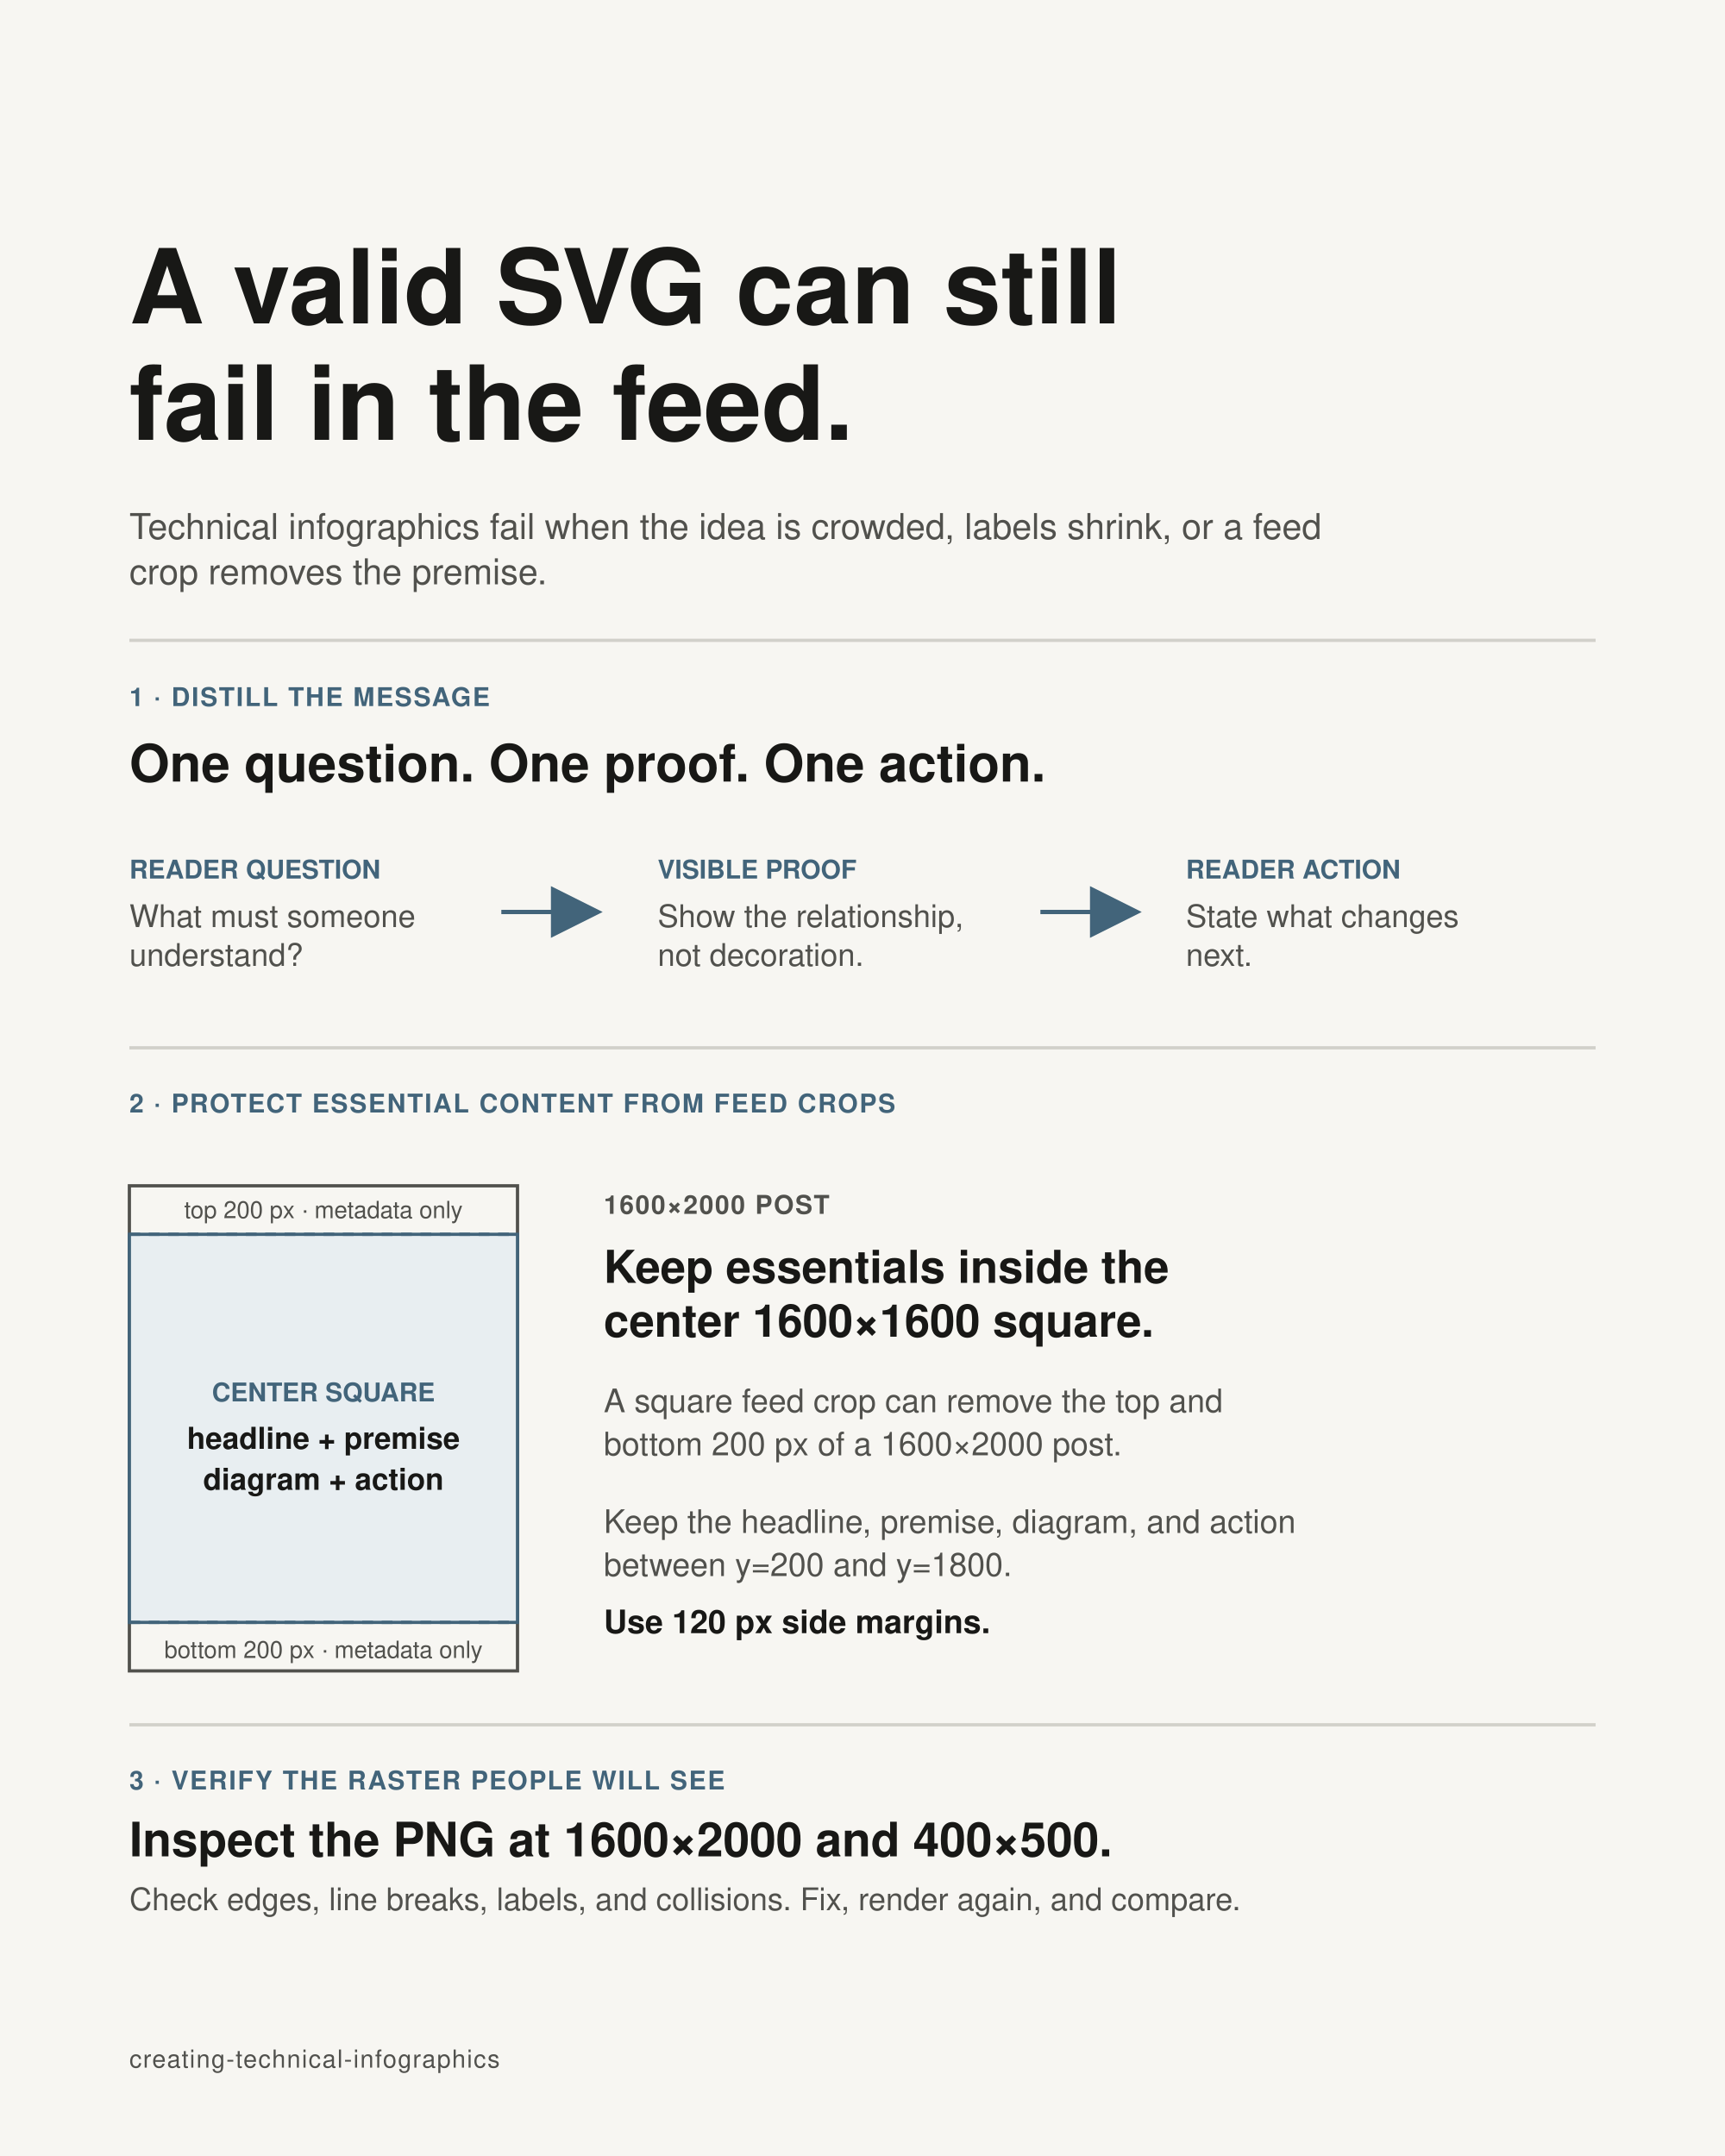
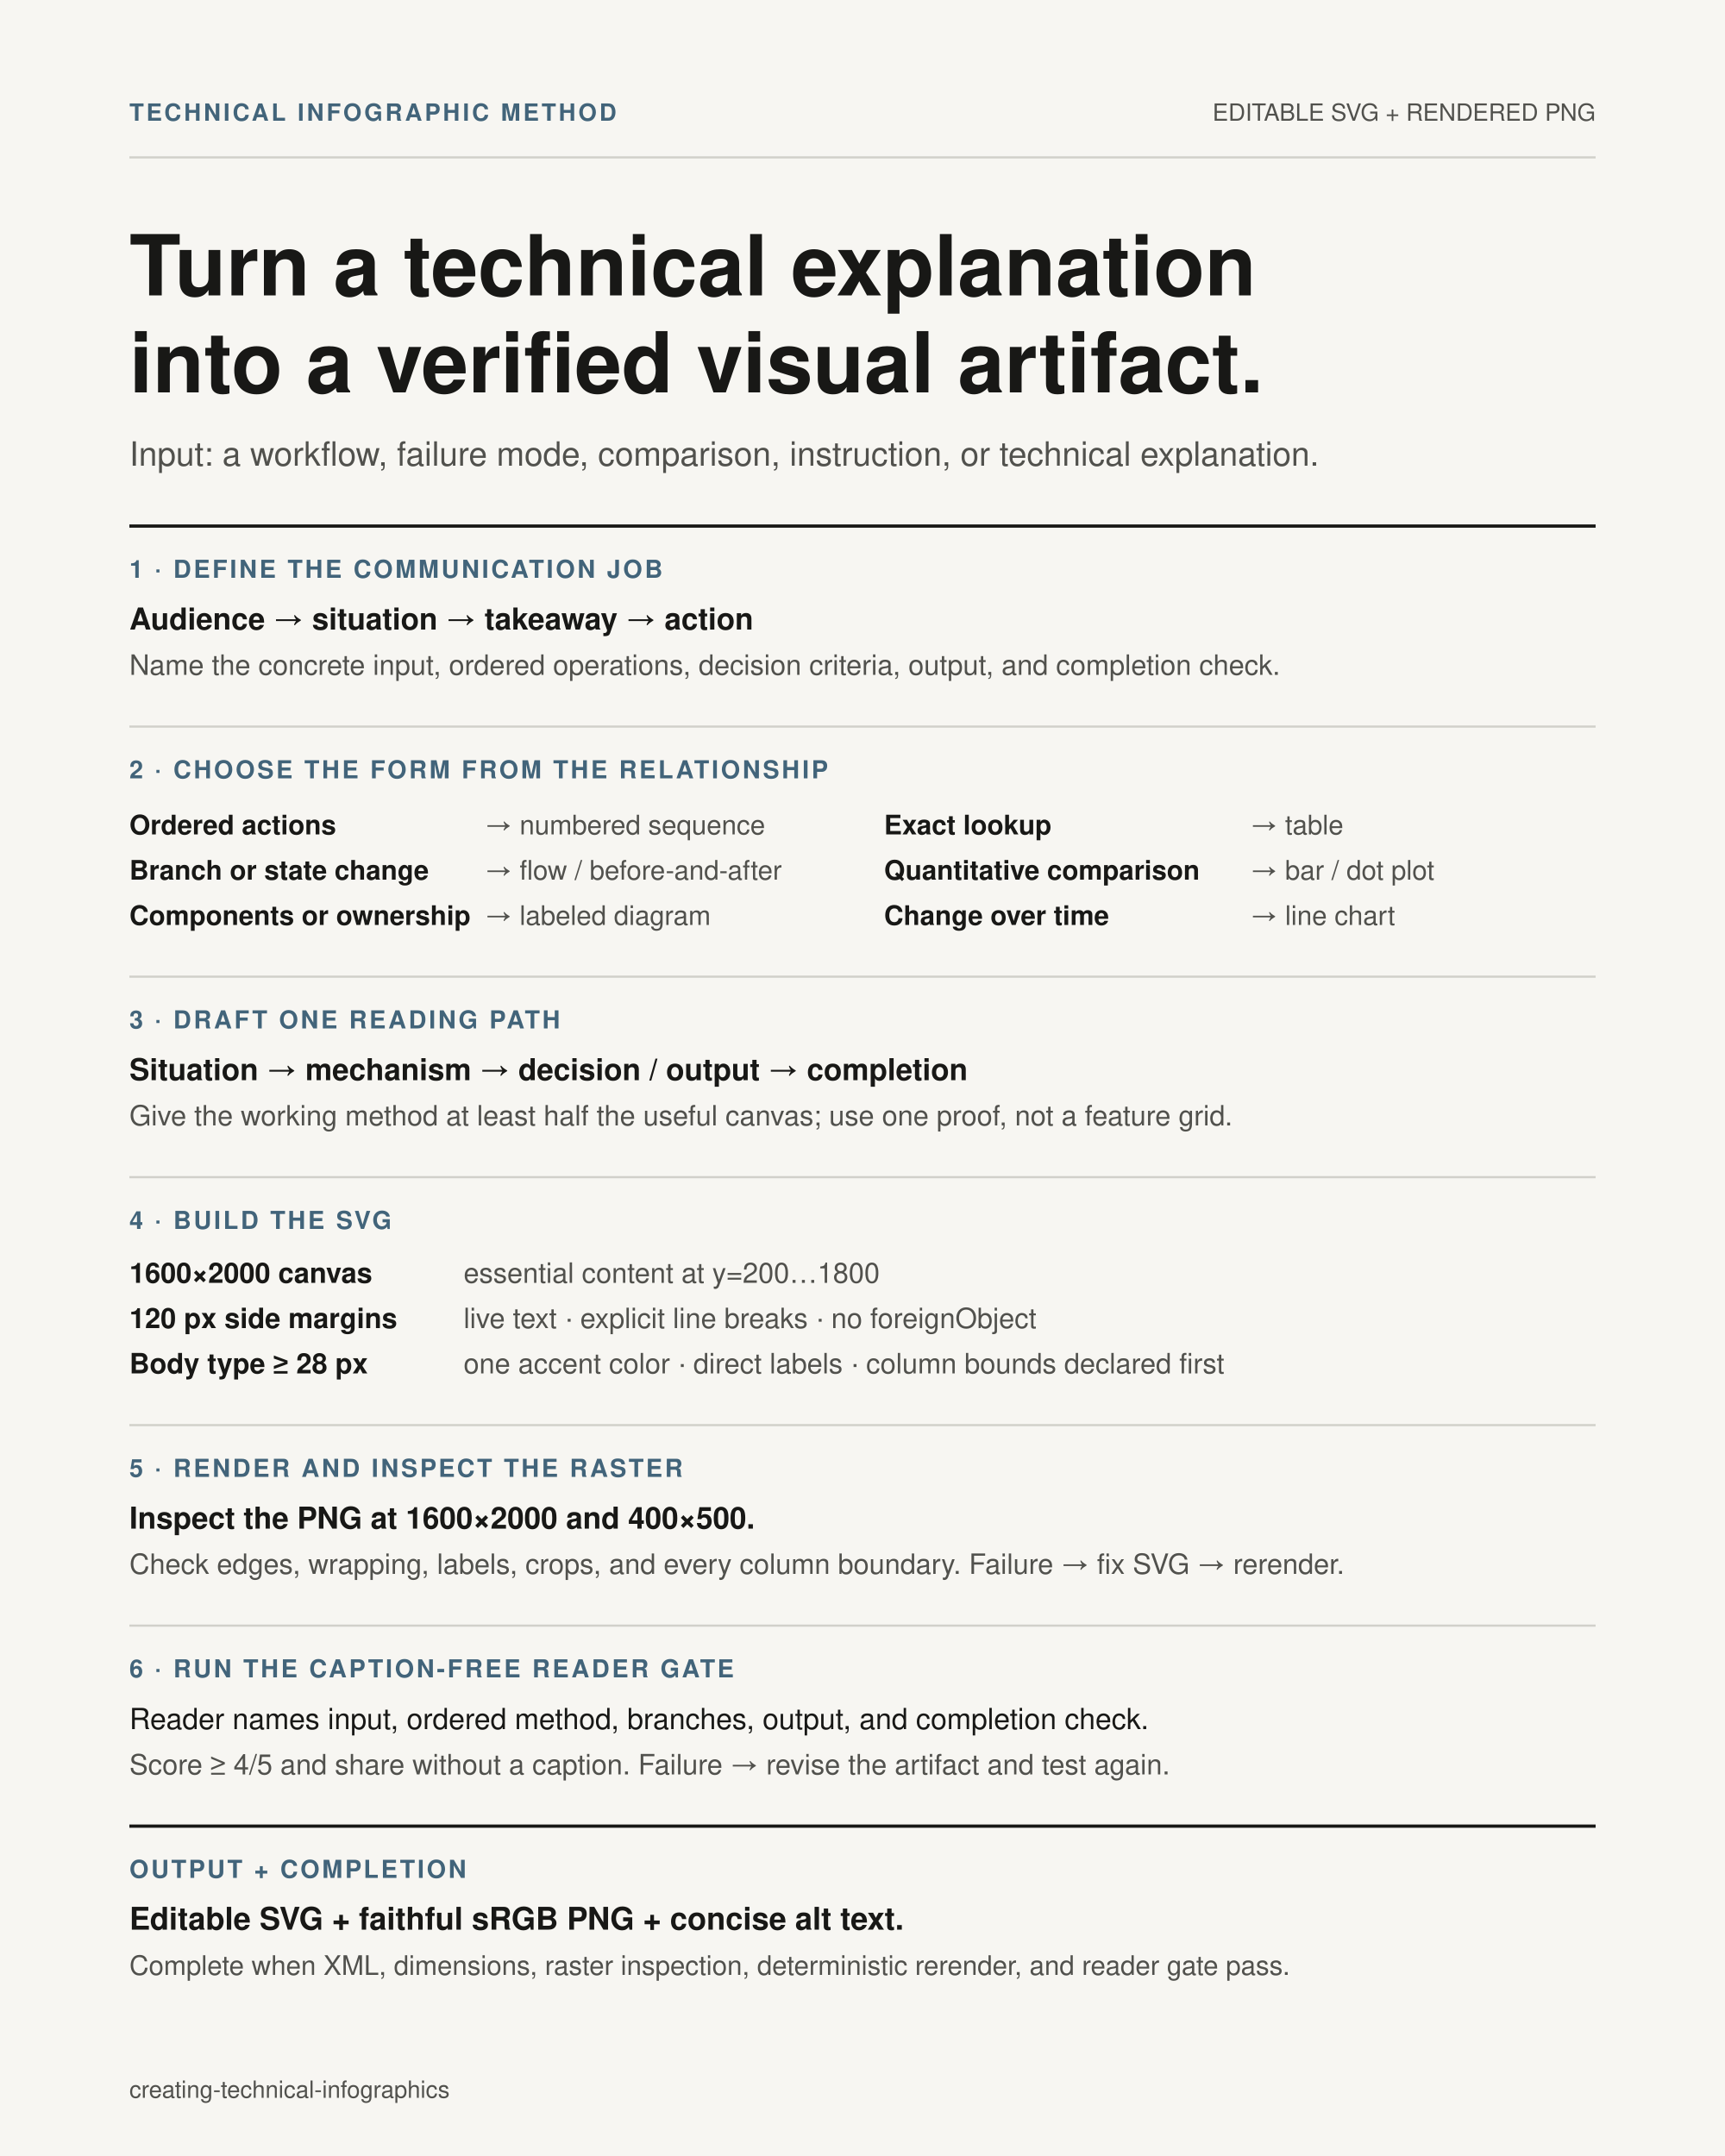
- <svg xmlns="http://www.w3.org/2000/svg" width="1600" height="2000" viewBox="0 0 1600 2000" role="img" aria-labelledby="svg-title svg-desc">
-   <defs>
-     <style>
-       .sans { font-family: Helvetica, Arial, sans-serif; }
-       .mono { font-family: Menlo, Consolas, monospace; }
-       .primary { fill: #181816; }
-       .secondary { fill: #51514d; }
-       .accent { fill: #42647a; }
-       .rule { stroke: #d1d0ca; stroke-width: 3; }
-       .flow { fill: none; stroke: #42647a; stroke-width: 4; }
-     </style>
-     <marker id="arrow-blue" markerWidth="14" markerHeight="14" refX="12" refY="7" orient="auto" markerUnits="strokeWidth">
-       <path d="M1,1 L13,7 L1,13 Z" fill="#42647a" />
-     </marker>
-   </defs>
+ <svg xmlns="http://www.w3.org/2000/svg" width="1600" height="2000" viewBox="0 0 1600 2000" role="img" aria-labelledby="title desc">
+   <style>.sans{font-family:Helvetica,Arial,sans-serif}.mono{font-family:Menlo,Consolas,monospace}</style>
  <rect width="1600" height="2000" fill="#f7f6f2" />
-   <g id="headline" class="sans">
-     <text x="120" y="300" class="primary" font-size="96" font-weight="700">
-       <tspan x="120" dy="0">A valid SVG can still</tspan>
-       <tspan x="120" dy="108">fail in the feed.</tspan>
-     </text>
-     <text x="120" y="500" class="secondary" font-size="33">
-       <tspan x="120" dy="0">Technical infographics fail when the idea is crowded, labels shrink, or a feed</tspan>
-       <tspan x="120" dy="42">crop removes the premise.</tspan>
-     </text>
-     <line x1="120" y1="594" x2="1480" y2="594" class="rule" />
+   <text class="sans" x="120" y="112" font-size="22" font-weight="700" letter-spacing="2.4" fill="#42647a">TECHNICAL INFOGRAPHIC METHOD</text>
+   <text class="sans" x="1480" y="112" text-anchor="end" font-size="22" fill="#51514d">EDITABLE SVG + RENDERED PNG</text>
+   <line x1="120" y1="146" x2="1480" y2="146" stroke="#d1d0ca" stroke-width="2" />
+   <text class="sans" x="120" y="274" font-size="78" font-weight="700" fill="#181816">Turn a technical explanation</text>
+   <text class="sans" x="120" y="364" font-size="78" font-weight="700" fill="#181816">into a verified visual artifact.</text>
+   <text class="sans" x="120" y="432" font-size="31" fill="#51514d">Input: a workflow, failure mode, comparison, instruction, or technical explanation.</text>
+   <line x1="120" y1="488" x2="1480" y2="488" stroke="#181816" stroke-width="3" />
+   <text class="sans" x="120" y="536" font-size="23" font-weight="700" letter-spacing="2.2" fill="#42647a">1 · DEFINE THE COMMUNICATION JOB</text>
+   <text class="sans" x="120" y="584" font-size="28" font-weight="700" fill="#181816">Audience → situation → takeaway → action</text>
+   <text class="sans" x="120" y="626" font-size="26" fill="#51514d">Name the concrete input, ordered operations, decision criteria, output, and completion check.</text>
+   <line x1="120" y1="674" x2="1480" y2="674" stroke="#d1d0ca" stroke-width="2" />
+   <text class="sans" x="120" y="722" font-size="23" font-weight="700" letter-spacing="2.2" fill="#42647a">2 · CHOOSE THE FORM FROM THE RELATIONSHIP</text>
+   <g class="sans">
+     <text x="120" y="774" font-size="25" font-weight="700" fill="#181816">Ordered actions</text>
+     <text x="450" y="774" font-size="25" fill="#51514d">→ numbered sequence</text>
+     <text x="120" y="816" font-size="25" font-weight="700" fill="#181816">Branch or state change</text>
+     <text x="450" y="816" font-size="25" fill="#51514d">→ flow / before-and-after</text>
+     <text x="120" y="858" font-size="25" font-weight="700" fill="#181816">Components or ownership</text>
+     <text x="450" y="858" font-size="25" fill="#51514d">→ labeled diagram</text>
+     <text x="820" y="774" font-size="25" font-weight="700" fill="#181816">Exact lookup</text>
+     <text x="1160" y="774" font-size="25" fill="#51514d">→ table</text>
+     <text x="820" y="816" font-size="25" font-weight="700" fill="#181816">Quantitative comparison</text>
+     <text x="1160" y="816" font-size="25" fill="#51514d">→ bar / dot plot</text>
+     <text x="820" y="858" font-size="25" font-weight="700" fill="#181816">Change over time</text>
+     <text x="1160" y="858" font-size="25" fill="#51514d">→ line chart</text>
  </g>
-   <g id="distill" class="sans">
-     <text x="120" y="655" class="accent" font-size="24" font-weight="700" letter-spacing="1.4">1 · DISTILL THE MESSAGE</text>
-     <text x="120" y="725" class="primary" font-size="48" font-weight="700">One question. One proof. One action.</text>
-     <text x="120" y="815" class="accent" font-size="24" font-weight="700">READER QUESTION</text>
-     <text x="120" y="860" class="secondary" font-size="29">
-       <tspan x="120" dy="0">What must someone</tspan>
-       <tspan x="120" dy="36">understand?</tspan>
-     </text>
-     <line x1="465" y1="846" x2="555" y2="846" class="flow" marker-end="url(#arrow-blue)" />
-     <text x="610" y="815" class="accent" font-size="24" font-weight="700">VISIBLE PROOF</text>
-     <text x="610" y="860" class="secondary" font-size="29">
-       <tspan x="610" dy="0">Show the relationship,</tspan>
-       <tspan x="610" dy="36">not decoration.</tspan>
-     </text>
-     <line x1="965" y1="846" x2="1055" y2="846" class="flow" marker-end="url(#arrow-blue)" />
-     <text x="1100" y="815" class="accent" font-size="24" font-weight="700">READER ACTION</text>
-     <text x="1100" y="860" class="secondary" font-size="29">
-       <tspan x="1100" dy="0">State what changes</tspan>
-       <tspan x="1100" dy="36">next.</tspan>
-     </text>
+   <line x1="120" y1="906" x2="1480" y2="906" stroke="#d1d0ca" stroke-width="2" />
+   <text class="sans" x="120" y="954" font-size="23" font-weight="700" letter-spacing="2.2" fill="#42647a">3 · DRAFT ONE READING PATH</text>
+   <text class="sans" x="120" y="1002" font-size="28" font-weight="700" fill="#181816">Situation → mechanism → decision / output → completion</text>
+   <text class="sans" x="120" y="1044" font-size="26" fill="#51514d">Give the working method at least half the useful canvas; use one proof, not a feature grid.</text>
+   <line x1="120" y1="1092" x2="1480" y2="1092" stroke="#d1d0ca" stroke-width="2" />
+   <text class="sans" x="120" y="1140" font-size="23" font-weight="700" letter-spacing="2.2" fill="#42647a">4 · BUILD THE SVG</text>
+   <g class="sans" font-size="26">
+     <text x="120" y="1190" font-weight="700" fill="#181816">1600×2000 canvas</text>
+     <text x="430" y="1190" fill="#51514d">essential content at y=200…1800</text>
+     <text x="120" y="1232" font-weight="700" fill="#181816">120 px side margins</text>
+     <text x="430" y="1232" fill="#51514d">live text · explicit line breaks · no foreignObject</text>
+     <text x="120" y="1274" font-weight="700" fill="#181816">Body type ≥ 28 px</text>
+     <text x="430" y="1274" fill="#51514d">one accent color · direct labels · column bounds declared first</text>
  </g>
-   <g id="crop" class="sans">
-     <line x1="120" y1="972" x2="1480" y2="972" class="rule" />
-     <text x="120" y="1032" class="accent" font-size="24" font-weight="700" letter-spacing="1.4">2 · PROTECT ESSENTIAL CONTENT FROM FEED CROPS</text>
-     <rect x="120" y="1100" width="360" height="450" fill="#f7f6f2" stroke="#51514d" stroke-width="3" />
-     <rect x="120" y="1145" width="360" height="360" fill="#e8eef1" stroke="#42647a" stroke-width="3" />
-     <line x1="120" y1="1145" x2="480" y2="1145" stroke="#42647a" stroke-width="3" stroke-dasharray="10 8" />
-     <line x1="120" y1="1505" x2="480" y2="1505" stroke="#42647a" stroke-width="3" stroke-dasharray="10 8" />
-     <text x="300" y="1130" text-anchor="middle" class="secondary" font-size="22">top 200 px · metadata only</text>
-     <text x="300" y="1300" text-anchor="middle" class="accent" font-size="24" font-weight="700">CENTER SQUARE</text>
-     <text x="300" y="1344" text-anchor="middle" class="primary" font-size="28" font-weight="700">headline + premise</text>
-     <text x="300" y="1382" text-anchor="middle" class="primary" font-size="28" font-weight="700">diagram + action</text>
-     <text x="300" y="1538" text-anchor="middle" class="secondary" font-size="22">bottom 200 px · metadata only</text>
-     <text x="560" y="1126" class="secondary" font-size="24" font-weight="700" letter-spacing="1.3">1600×2000 POST</text>
-     <text x="560" y="1190" class="primary" font-size="42" font-weight="700">
-       <tspan x="560" dy="0">Keep essentials inside the</tspan>
-       <tspan x="560" dy="50">center 1600×1600 square.</tspan>
-     </text>
-     <text x="560" y="1310" class="secondary" font-size="30">
-       <tspan x="560" dy="0">A square feed crop can remove the top and</tspan>
-       <tspan x="560" dy="40">bottom 200 px of a 1600×2000 post.</tspan>
-     </text>
-     <text x="560" y="1422" class="secondary" font-size="30">
-       <tspan x="560" dy="0">Keep the headline, premise, diagram, and action</tspan>
-       <tspan x="560" dy="40">between y=200 and y=1800.</tspan>
-     </text>
-     <text x="560" y="1515" class="primary" font-size="30" font-weight="700">Use 120 px side margins.</text>
-   </g>
-   <g id="verify" class="sans">
-     <line x1="120" y1="1600" x2="1480" y2="1600" class="rule" />
-     <text x="120" y="1660" class="accent" font-size="24" font-weight="700" letter-spacing="1.4">3 · VERIFY THE RASTER PEOPLE WILL SEE</text>
-     <text x="120" y="1722" class="primary" font-size="44" font-weight="700">Inspect the PNG at 1600×2000 and 400×500.</text>
-     <text x="120" y="1772" class="secondary" font-size="29">
-       <tspan x="120" dy="0">Check edges, line breaks, labels, and collisions. Fix, render again, and compare.</tspan>
-     </text>
-   </g>
-   <g id="identity" class="sans">
-     <text x="120" y="1918" class="secondary" font-size="23" letter-spacing="1.1">creating-technical-infographics</text>
-   </g>
+   <line x1="120" y1="1322" x2="1480" y2="1322" stroke="#d1d0ca" stroke-width="2" />
+   <text class="sans" x="120" y="1370" font-size="23" font-weight="700" letter-spacing="2.2" fill="#42647a">5 · RENDER AND INSPECT THE RASTER</text>
+   <text class="sans" x="120" y="1418" font-size="28" font-weight="700" fill="#181816">Inspect the PNG at 1600×2000 and 400×500.</text>
+   <text class="sans" x="120" y="1460" font-size="26" fill="#51514d">Check edges, wrapping, labels, crops, and every column boundary. Failure → fix SVG → rerender.</text>
+   <line x1="120" y1="1508" x2="1480" y2="1508" stroke="#d1d0ca" stroke-width="2" />
+   <text class="sans" x="120" y="1556" font-size="23" font-weight="700" letter-spacing="2.2" fill="#42647a">6 · RUN THE CAPTION-FREE READER GATE</text>
+   <text class="sans" x="120" y="1604" font-size="27" fill="#181816">Reader names input, ordered method, branches, output, and completion check.</text>
+   <text class="sans" x="120" y="1646" font-size="26" fill="#51514d">Score ≥ 4/5 and share without a caption. Failure → revise the artifact and test again.</text>
+   <line x1="120" y1="1694" x2="1480" y2="1694" stroke="#181816" stroke-width="3" />
+   <text class="sans" x="120" y="1742" font-size="23" font-weight="700" letter-spacing="2.2" fill="#42647a">OUTPUT + COMPLETION</text>
+   <text class="sans" x="120" y="1790" font-size="29" font-weight="700" fill="#181816">Editable SVG + faithful sRGB PNG + concise alt text.</text>
+   <text class="sans" x="120" y="1832" font-size="25" fill="#51514d">Complete when XML, dimensions, raster inspection, deterministic rerender, and reader gate pass.</text>
+   <text class="sans" x="120" y="1946" font-size="22" fill="#51514d">creating-technical-infographics</text>
</svg>
